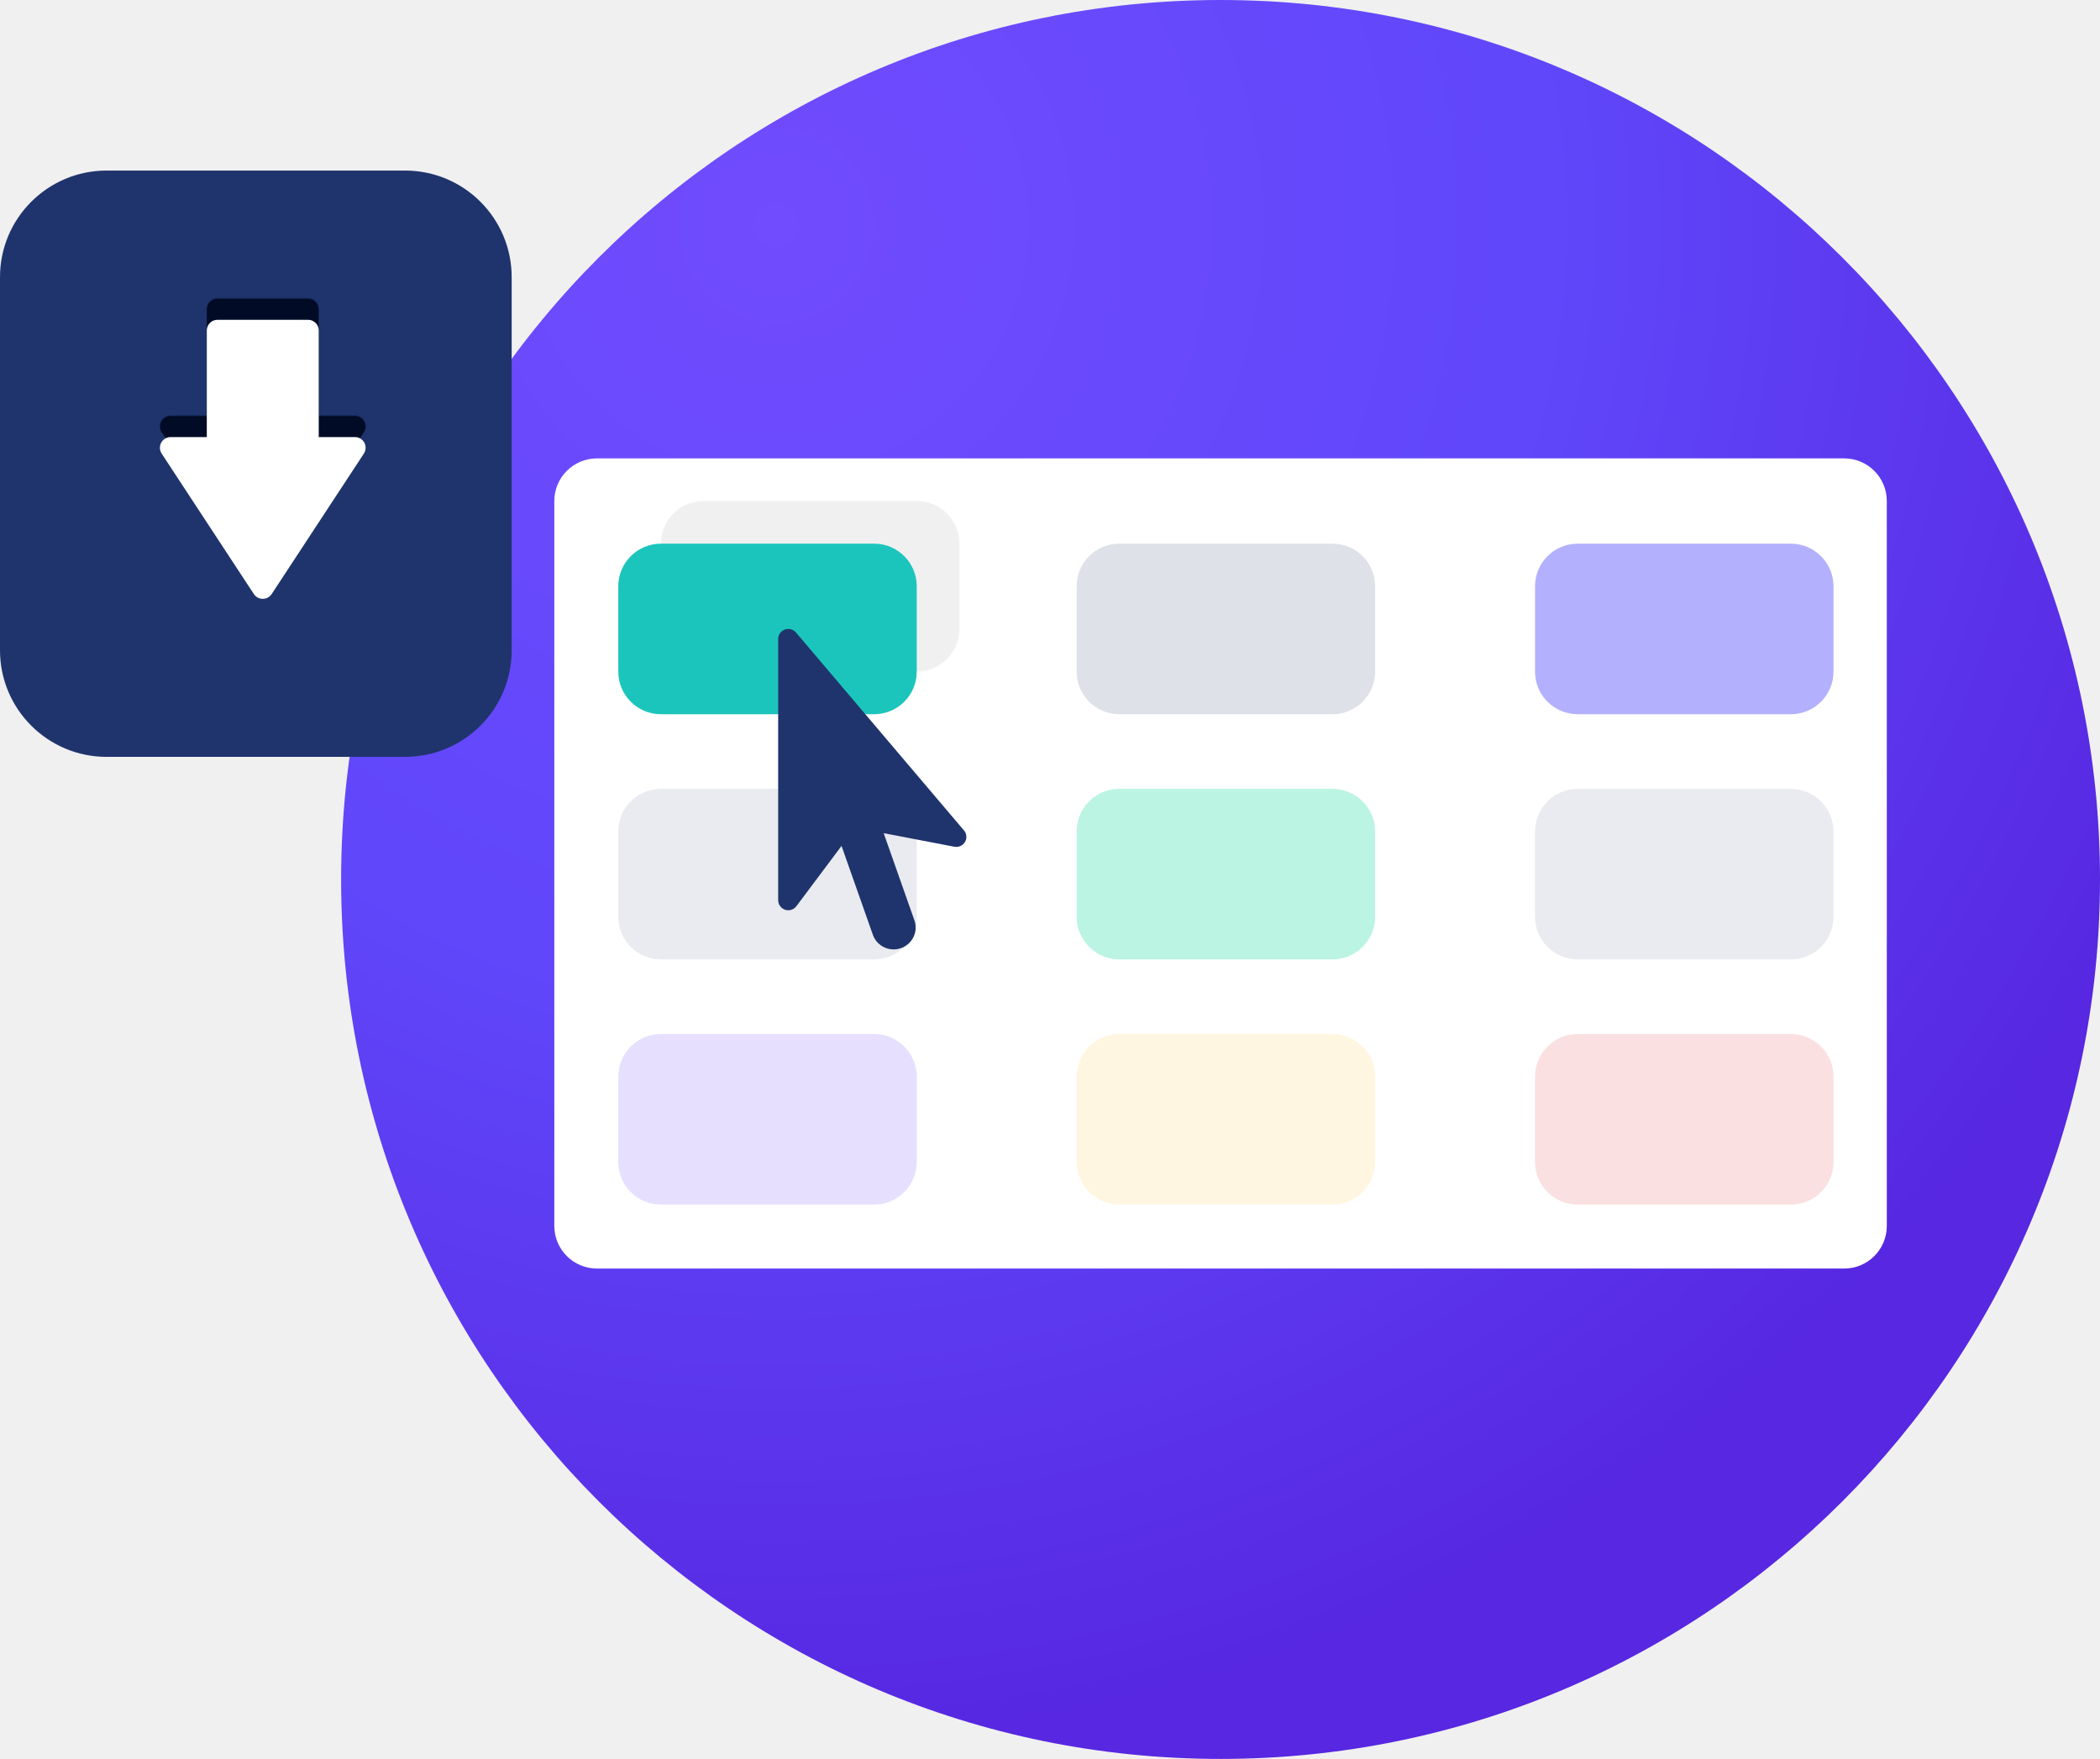
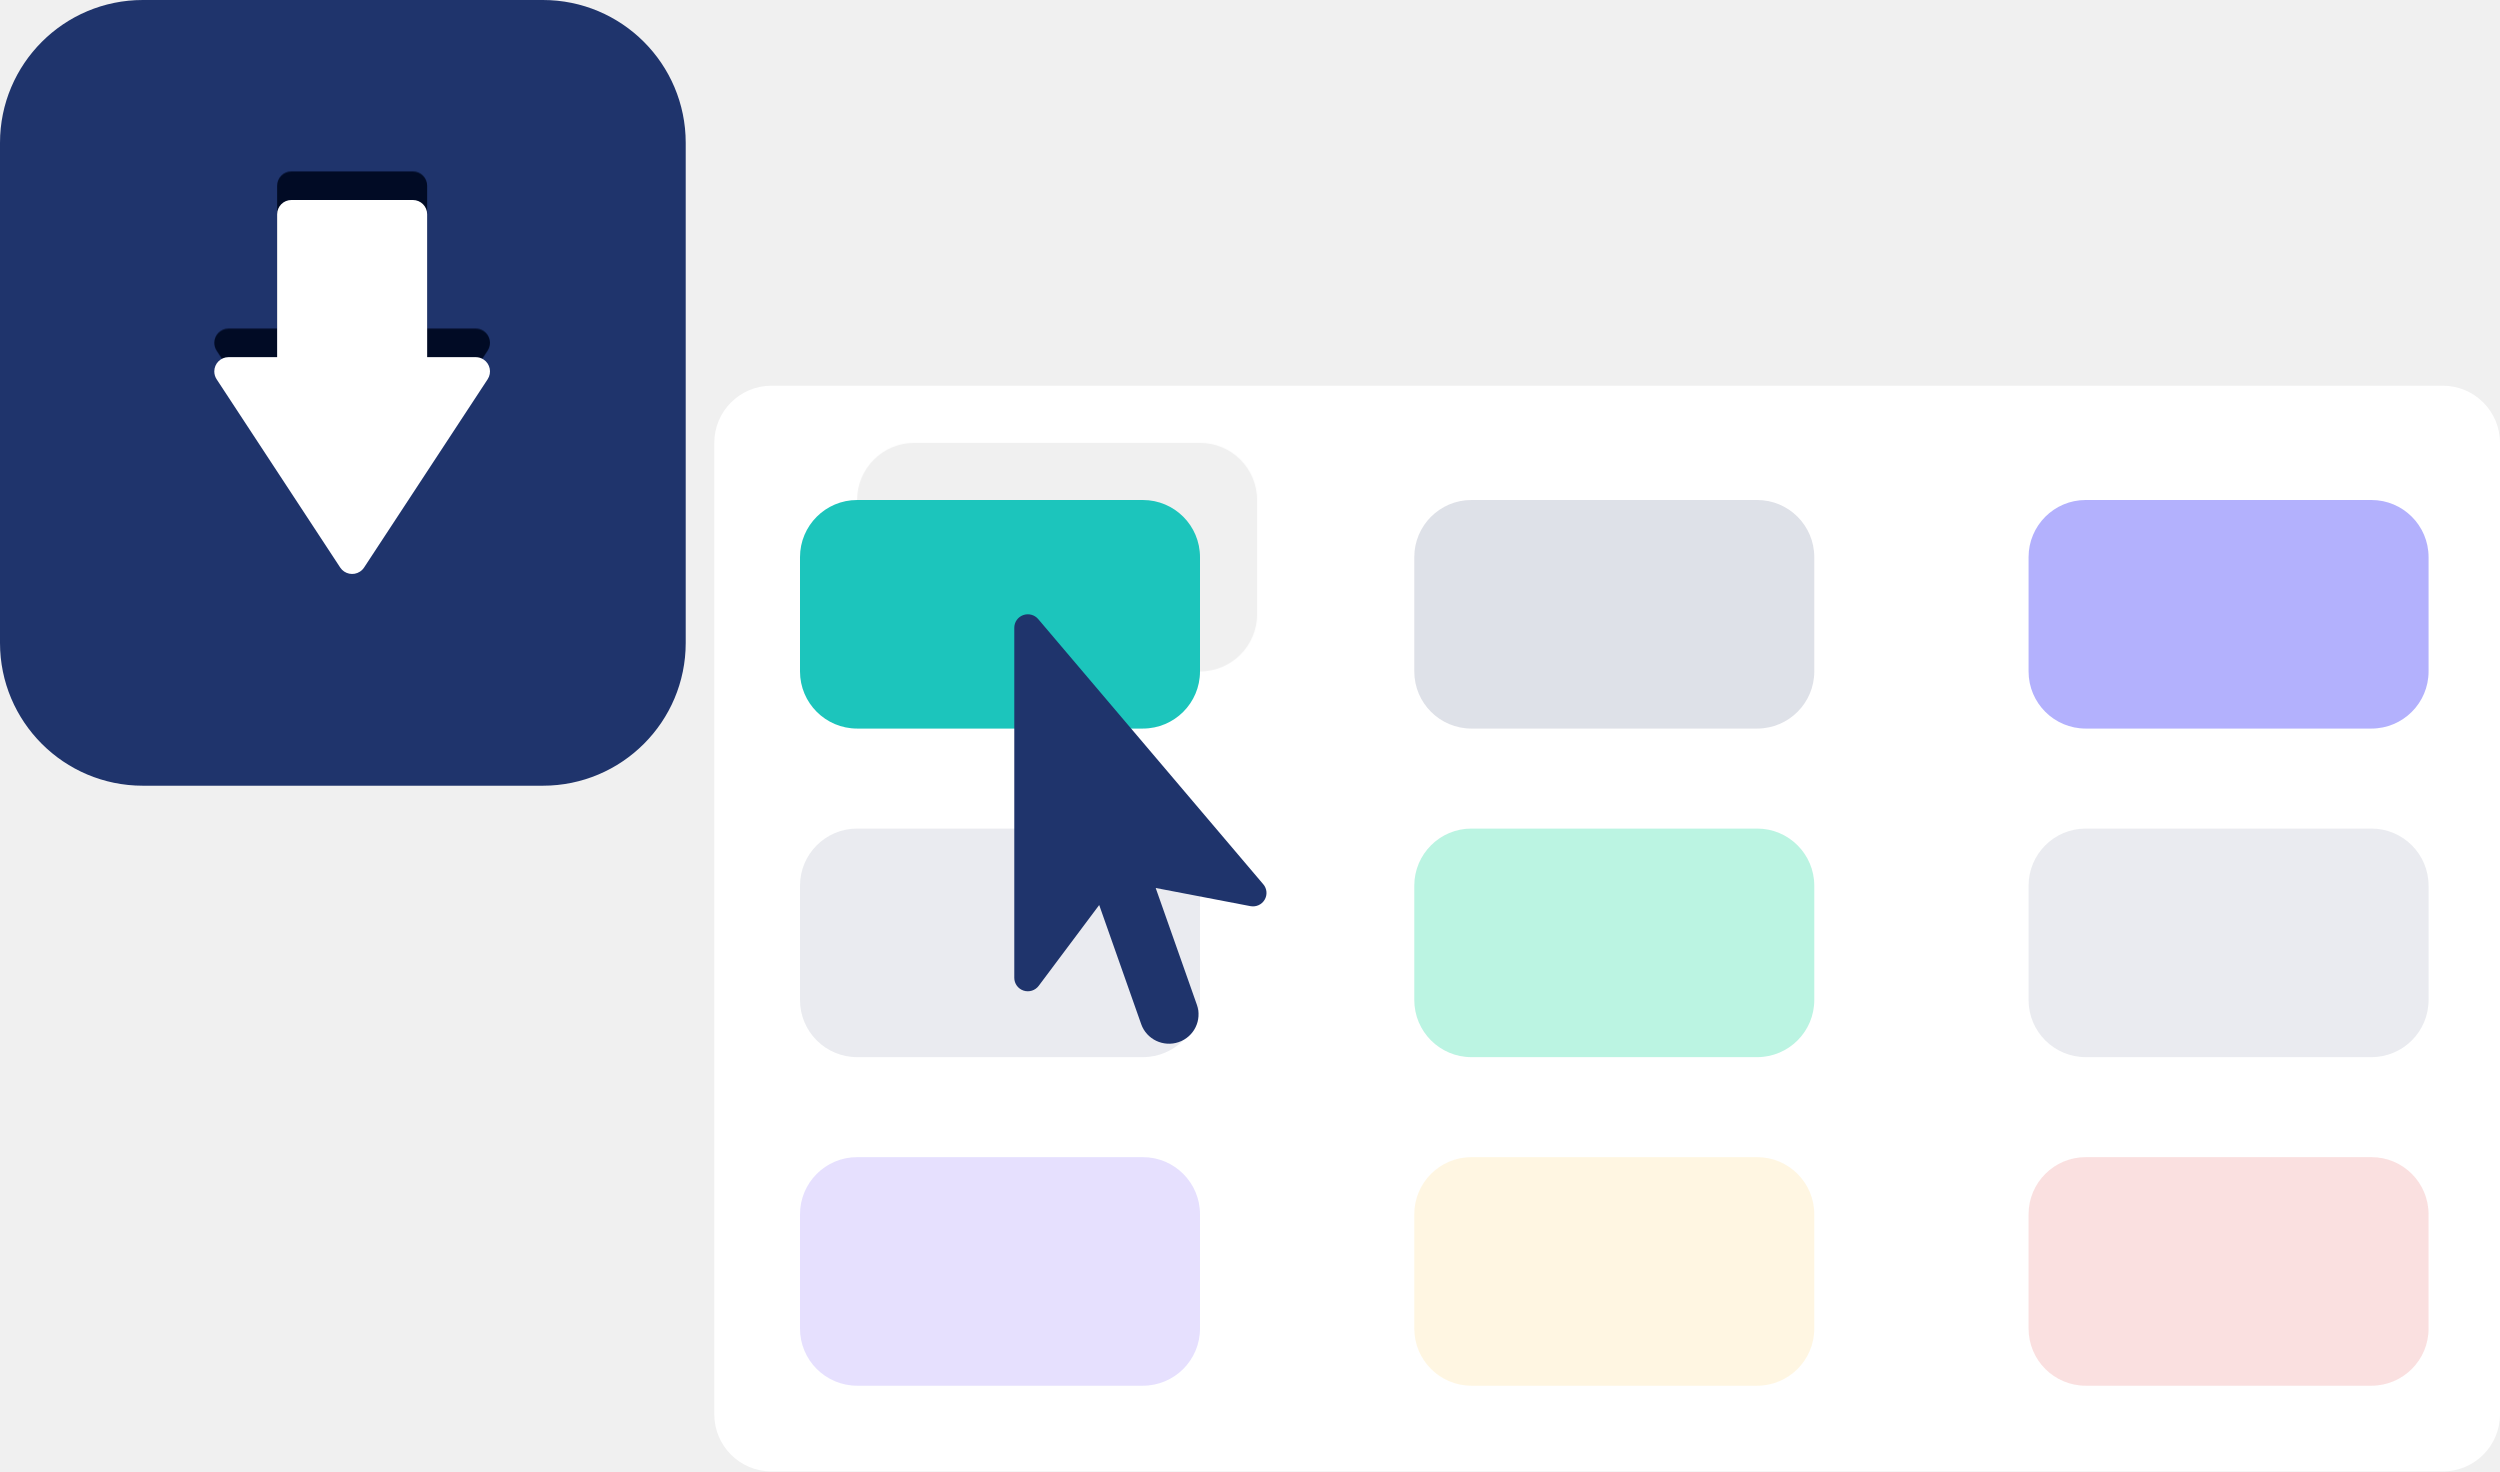
- <svg xmlns="http://www.w3.org/2000/svg" xmlns:xlink="http://www.w3.org/1999/xlink" width="197px" height="165px" viewBox="0 0 197 165" version="1.1">
+ <svg xmlns="http://www.w3.org/2000/svg" xmlns:xlink="http://www.w3.org/1999/xlink" width="175px" height="103px" viewBox="0 0 175 103" version="1.1">
  <defs>
-     <radialGradient cx="24.973%" cy="13.151%" fx="24.973%" fy="13.151%" r="85.877%" id="radialGradient-1">
-       <stop stop-color="#714BFE" offset="0%" />
-       <stop stop-color="#6047FA" offset="51.085%" />
-       <stop stop-color="#5727E1" offset="100%" />
-     </radialGradient>
-     <rect id="path-2" x="58" y="51" width="28" height="16" rx="4" />
-     <filter x="-7.1%" y="-37.5%" width="128.6%" height="150.0%" filterUnits="objectBoundingBox" id="filter-3">
+     <rect id="path-1" x="6" y="8" width="28" height="16" rx="4" />
+     <filter x="-7.1%" y="-37.5%" width="128.6%" height="150.0%" filterUnits="objectBoundingBox" id="filter-2">
      <feOffset dx="4" dy="-4" in="SourceAlpha" result="shadowOffsetOuter1" />
      <feColorMatrix values="0 0 0 0 0   0 0 0 0 0   0 0 0 0 0  0 0 0 0.06 0" type="matrix" in="shadowOffsetOuter1" />
    </filter>
-     <path d="M29.901,29.178 L29.901,39.178 C29.901,39.73 29.453,40.178 28.901,40.178 L20.399,40.178 C19.846,40.178 19.399,39.73 19.399,39.178 L19.399,29.178 L16,29.178 C15.448,29.178 15,28.73 15,28.178 C15,27.983 15.057,27.792 15.164,27.629 L23.814,14.451 C24.117,13.99 24.737,13.861 25.198,14.164 C25.313,14.239 25.411,14.337 25.486,14.451 L34.135,27.629 C34.438,28.091 34.31,28.711 33.848,29.014 C33.685,29.121 33.494,29.178 33.299,29.178 L29.901,29.178 Z" id="path-4" />
-     <filter x="-5.2%" y="-3.8%" width="110.4%" height="115.3%" filterUnits="objectBoundingBox" id="filter-5">
+     <path d="M29.901,29.178 L29.901,39.178 C29.901,39.73 29.453,40.178 28.901,40.178 L20.399,40.178 C19.846,40.178 19.399,39.73 19.399,39.178 L19.399,29.178 L16,29.178 C15.448,29.178 15,28.73 15,28.178 C15,27.983 15.057,27.792 15.164,27.629 L23.814,14.451 C24.117,13.99 24.737,13.861 25.198,14.164 C25.313,14.239 25.411,14.337 25.486,14.451 L34.135,27.629 C34.438,28.091 34.31,28.711 33.848,29.014 C33.685,29.121 33.494,29.178 33.299,29.178 L29.901,29.178 Z" id="path-3" />
+     <filter x="-5.2%" y="-3.8%" width="110.4%" height="115.3%" filterUnits="objectBoundingBox" id="filter-4">
      <feOffset dx="0" dy="2" in="SourceAlpha" result="shadowOffsetOuter1" />
      <feColorMatrix values="0 0 0 0 0.005   0 0 0 0 0.043   0 0 0 0 0.144  0 0 0 1 0" type="matrix" in="shadowOffsetOuter1" />
    </filter>
  </defs>
  <g id="Page-1" stroke="none" stroke-width="1" fill="none" fill-rule="evenodd">
-     <g id="Home" transform="translate(-1022, -1385)" fill-rule="nonzero">
-       <g id="Group-21" transform="translate(950, 1335)">
-         <g id="Group-17" transform="translate(21, 50)">
-           <g id="Group-16" transform="translate(51, 0)">
-             <circle id="Oval-9-Copy-2" fill="url(#radialGradient-1)" cx="114.5" cy="82.5" r="82.5" />
-             <rect id="Rectangle-14" fill="#FFFFFF" x="52" y="43" width="125" height="76" rx="4" />
-             <g id="Rectangle-14">
-               <use fill="black" fill-opacity="1" filter="url(#filter-3)" xlink:href="#path-2" />
-               <use fill="#1CC5BC" xlink:href="#path-2" />
-             </g>
-             <rect id="Rectangle-14-Copy" fill="#B5BACA" opacity="0.44" x="101" y="51" width="28" height="16" rx="4" />
-             <rect id="Rectangle-14-Copy-2" fill="#514EFA" opacity="0.44" x="144" y="51" width="28" height="16" rx="4" />
-             <rect id="Rectangle-14-Copy-3" fill="#12D79A" opacity="0.288" x="101" y="74" width="28" height="16" rx="4" />
-             <rect id="Rectangle-14-Copy-6" fill="#FFCC54" opacity="0.168" x="101" y="97" width="28" height="16" rx="4" />
-             <rect id="Rectangle-14-Copy-5" fill="#B5BACA" opacity="0.288" x="144" y="74" width="28" height="16" rx="4" />
-             <rect id="Rectangle-14-Copy-7" fill="#E44646" opacity="0.168" x="144" y="97" width="28" height="16" rx="4" />
-             <rect id="Rectangle-14-Copy-4" fill="#B5BACA" opacity="0.288" x="58" y="74" width="28" height="16" rx="4" />
-             <rect id="Rectangle-14-Copy-8" fill="#6849FC" opacity="0.168" x="58" y="97" width="28" height="16" rx="4" />
-             <g id="Group-15" transform="translate(0, 16)">
-               <path d="M10,0 L38,0 C43.523,-1.01453063e-15 48,4.477 48,10 L48,45 C48,50.523 43.523,55 38,55 L10,55 C4.477,55 4.22906743e-15,50.523 3.55271368e-15,45 L0,10 C-6.76353751e-16,4.477 4.477,1.01453063e-15 10,0 Z" id="Rectangle-8-Copy-4" fill="#1F346C" transform="translate(24, 27.5) scale(1, -1) translate(-24, -27.5) " />
-               <g id="Combined-Shape-Copy" transform="translate(24.64967, 27.08887) scale(1, -1) translate(-24.64967, -27.08887) ">
-                 <use fill="black" fill-opacity="1" filter="url(#filter-5)" xlink:href="#path-4" />
-                 <use fill="#FFFFFF" xlink:href="#path-4" />
-               </g>
-             </g>
-             <g id="Cursor" transform="translate(73, 59)" fill="#1F346C">
-               <path d="M17.524,19.982 C17.728,19.639 17.691,19.206 17.432,18.902 L1.673,0.334 C1.416,0.032 0.997,-0.078 0.623,0.057 C0.25,0.192 0.001,0.544 0,0.939 L0,25.451 C0.001,25.856 0.262,26.215 0.65,26.342 C1.037,26.469 1.463,26.336 1.707,26.011 L5.944,20.352 L8.883,28.689 C9.259,29.756 10.438,30.319 11.514,29.946 C12.591,29.572 13.159,28.404 12.782,27.336 L9.898,19.158 L16.526,20.429 C16.921,20.506 17.321,20.327 17.524,19.982 Z" id="Shape" />
-             </g>
-           </g>
+     <g id="Group-2" fill-rule="nonzero">
+       <g id="Group" transform="translate(50, 27)">
+         <rect id="Rectangle-14" fill="#FFFFFF" x="0" y="0" width="125" height="76" rx="4" />
+         <g id="Rectangle-14">
+           <use fill="black" fill-opacity="1" filter="url(#filter-2)" xlink:href="#path-1" />
+           <use fill="#1CC5BC" xlink:href="#path-1" />
+         </g>
+         <rect id="Rectangle-14-Copy" fill="#B5BACA" opacity="0.44" x="49" y="8" width="28" height="16" rx="4" />
+         <rect id="Rectangle-14-Copy-2" fill="#514EFA" opacity="0.44" x="92" y="8" width="28" height="16" rx="4" />
+         <rect id="Rectangle-14-Copy-3" fill="#12D79A" opacity="0.288" x="49" y="31" width="28" height="16" rx="4" />
+         <rect id="Rectangle-14-Copy-6" fill="#FFCC54" opacity="0.168" x="49" y="54" width="28" height="16" rx="4" />
+         <rect id="Rectangle-14-Copy-5" fill="#B5BACA" opacity="0.288" x="92" y="31" width="28" height="16" rx="4" />
+         <rect id="Rectangle-14-Copy-7" fill="#E44646" opacity="0.168" x="92" y="54" width="28" height="16" rx="4" />
+         <rect id="Rectangle-14-Copy-4" fill="#B5BACA" opacity="0.288" x="6" y="31" width="28" height="16" rx="4" />
+         <rect id="Rectangle-14-Copy-8" fill="#6849FC" opacity="0.168" x="6" y="54" width="28" height="16" rx="4" />
+       </g>
+       <g id="Cursor" transform="translate(71, 43)" fill="#1F346C">
+         <path d="M17.524,19.982 C17.728,19.639 17.691,19.206 17.432,18.902 L1.673,0.334 C1.416,0.032 0.997,-0.078 0.623,0.057 C0.25,0.192 0.001,0.544 0,0.939 L0,25.451 C0.001,25.856 0.262,26.215 0.65,26.342 C1.037,26.469 1.463,26.336 1.707,26.011 L5.944,20.352 L8.883,28.689 C9.259,29.756 10.438,30.319 11.514,29.946 C12.591,29.572 13.159,28.404 12.782,27.336 L9.898,19.158 L16.526,20.429 C16.921,20.506 17.321,20.327 17.524,19.982 Z" id="Shape" />
+       </g>
+       <g id="Group-15">
+         <path d="M10,0 L38,0 C43.523,-1.01453063e-15 48,4.477 48,10 L48,45 C48,50.523 43.523,55 38,55 L10,55 C4.477,55 4.22906743e-15,50.523 3.55271368e-15,45 L0,10 C-6.76353751e-16,4.477 4.477,1.01453063e-15 10,0 Z" id="Rectangle-8-Copy-4" fill="#1F346C" transform="translate(24, 27.5) scale(1, -1) translate(-24, -27.5) " />
+         <g id="Combined-Shape-Copy" transform="translate(24.64967, 27.08887) scale(1, -1) translate(-24.64967, -27.08887) ">
+           <use fill="black" fill-opacity="1" filter="url(#filter-4)" xlink:href="#path-3" />
+           <use fill="#FFFFFF" xlink:href="#path-3" />
        </g>
      </g>
    </g>
  </g>
</svg>
